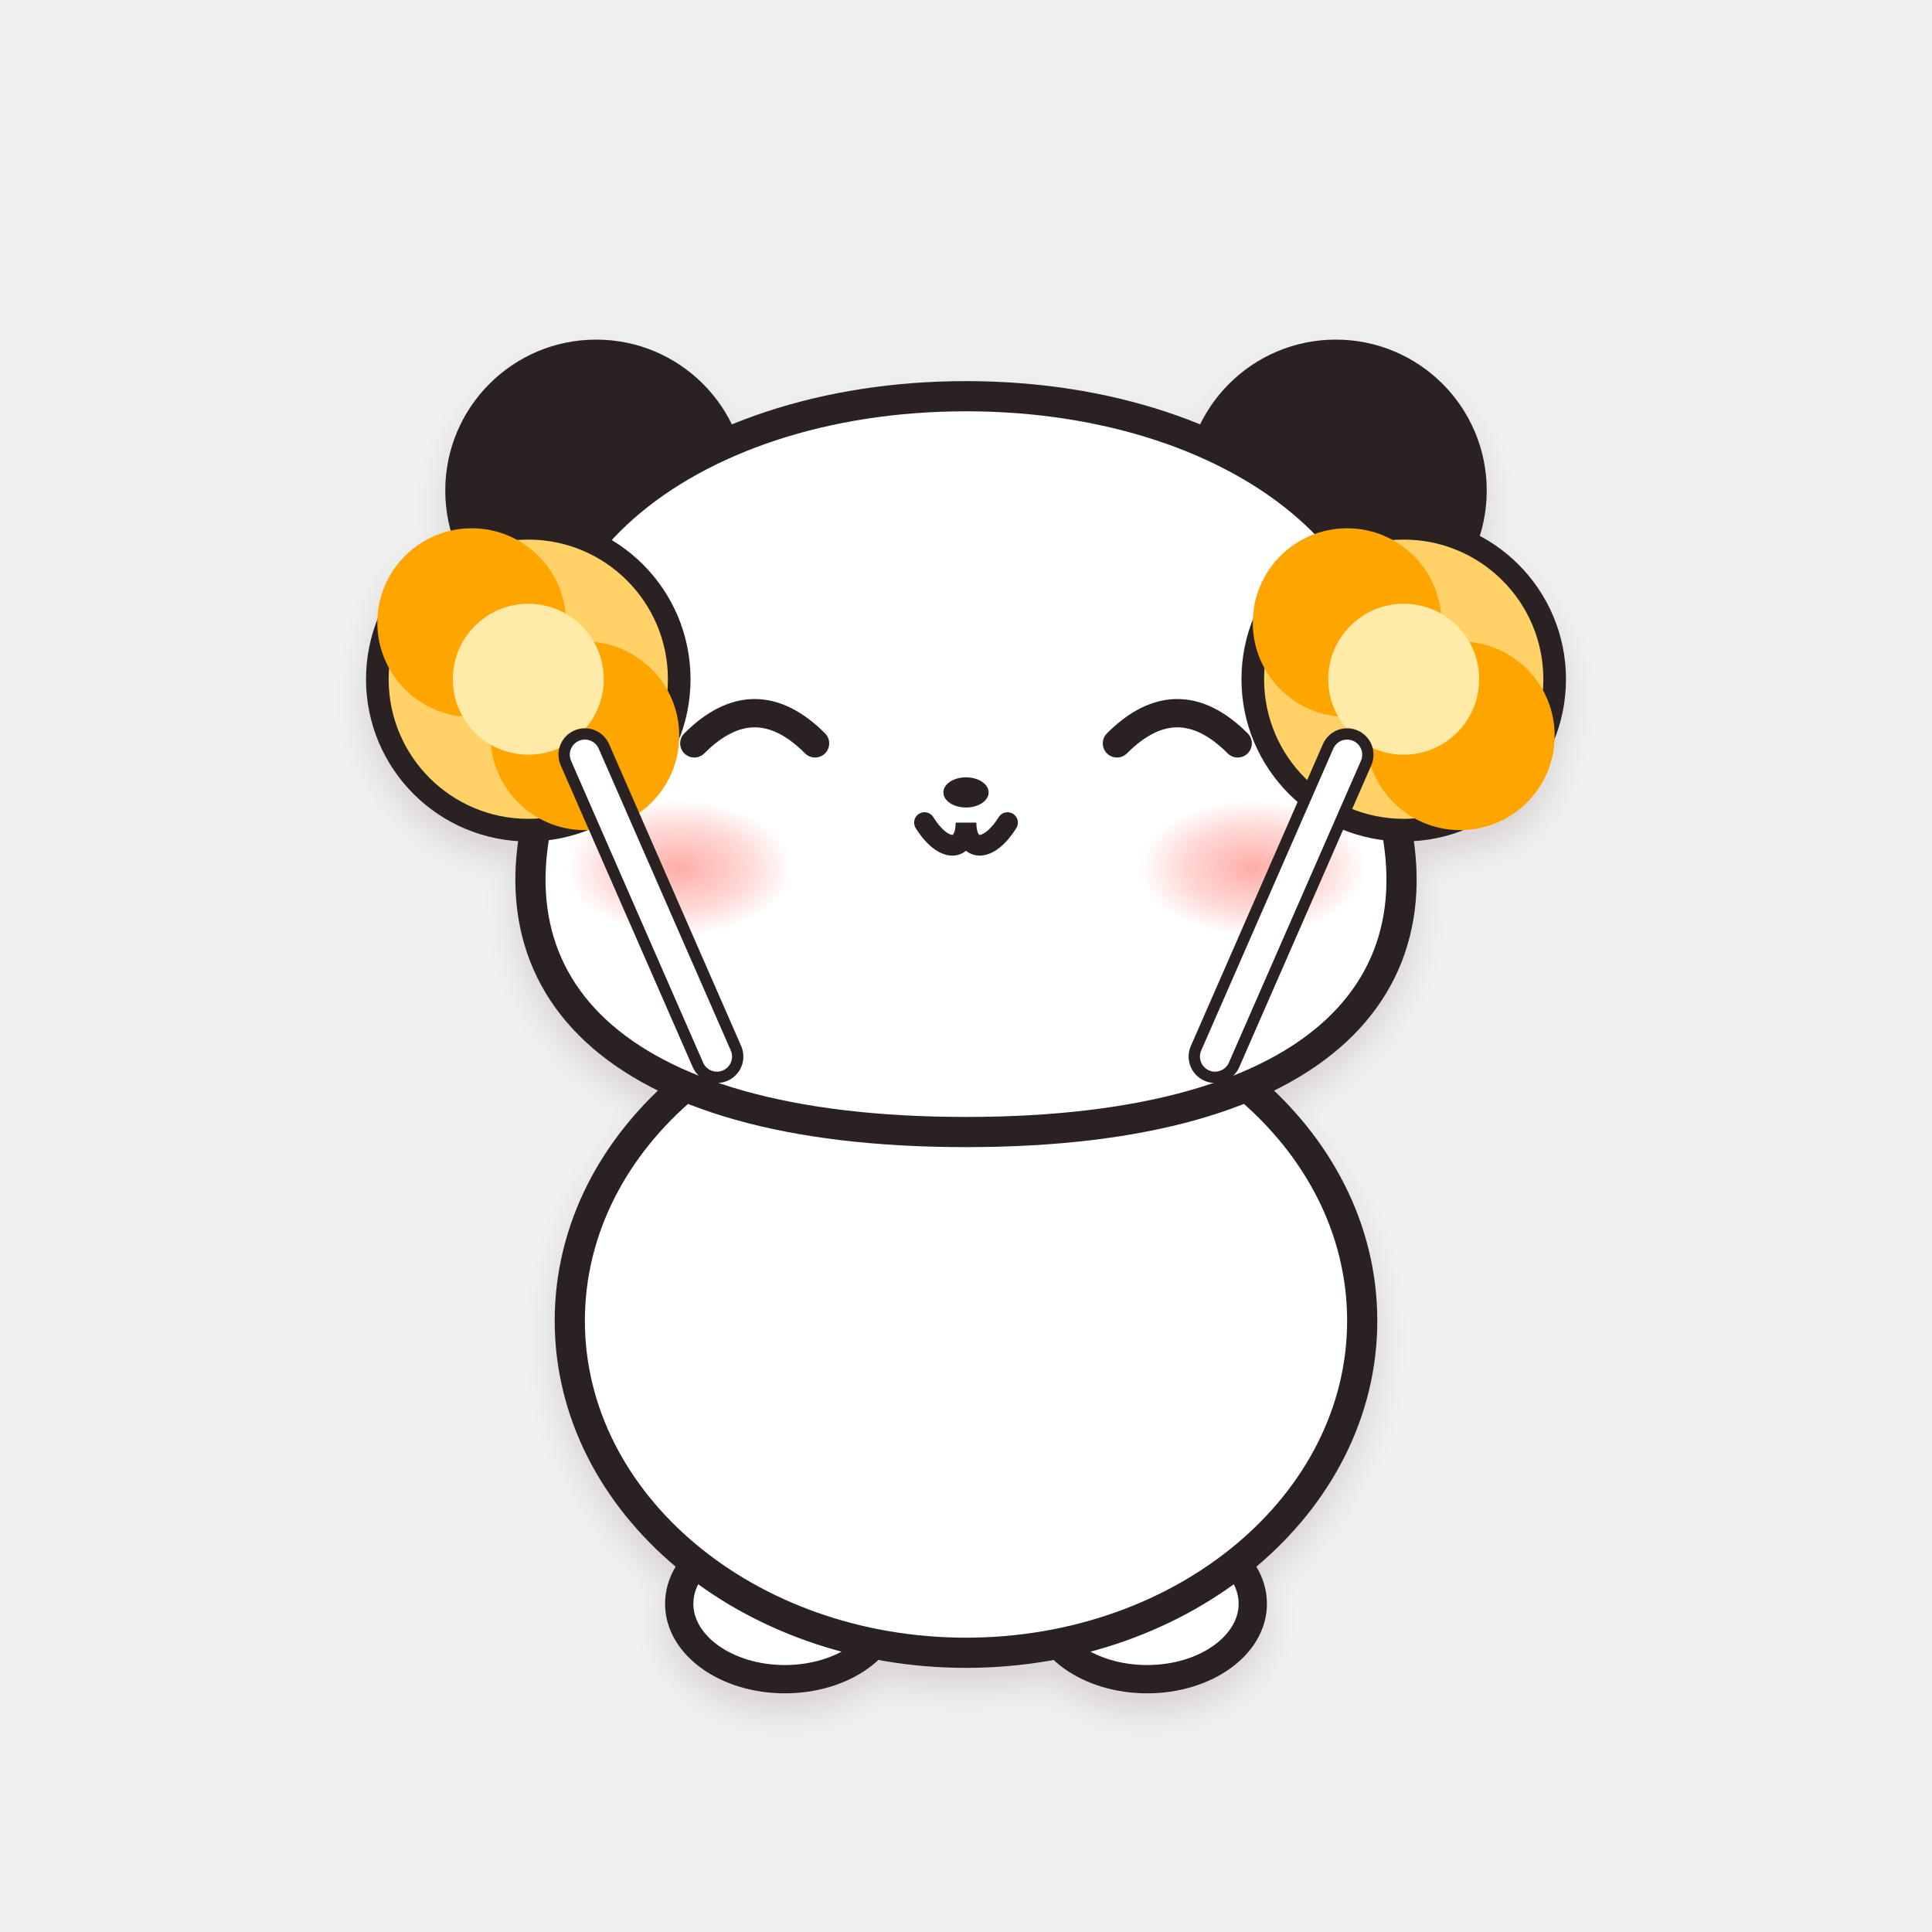
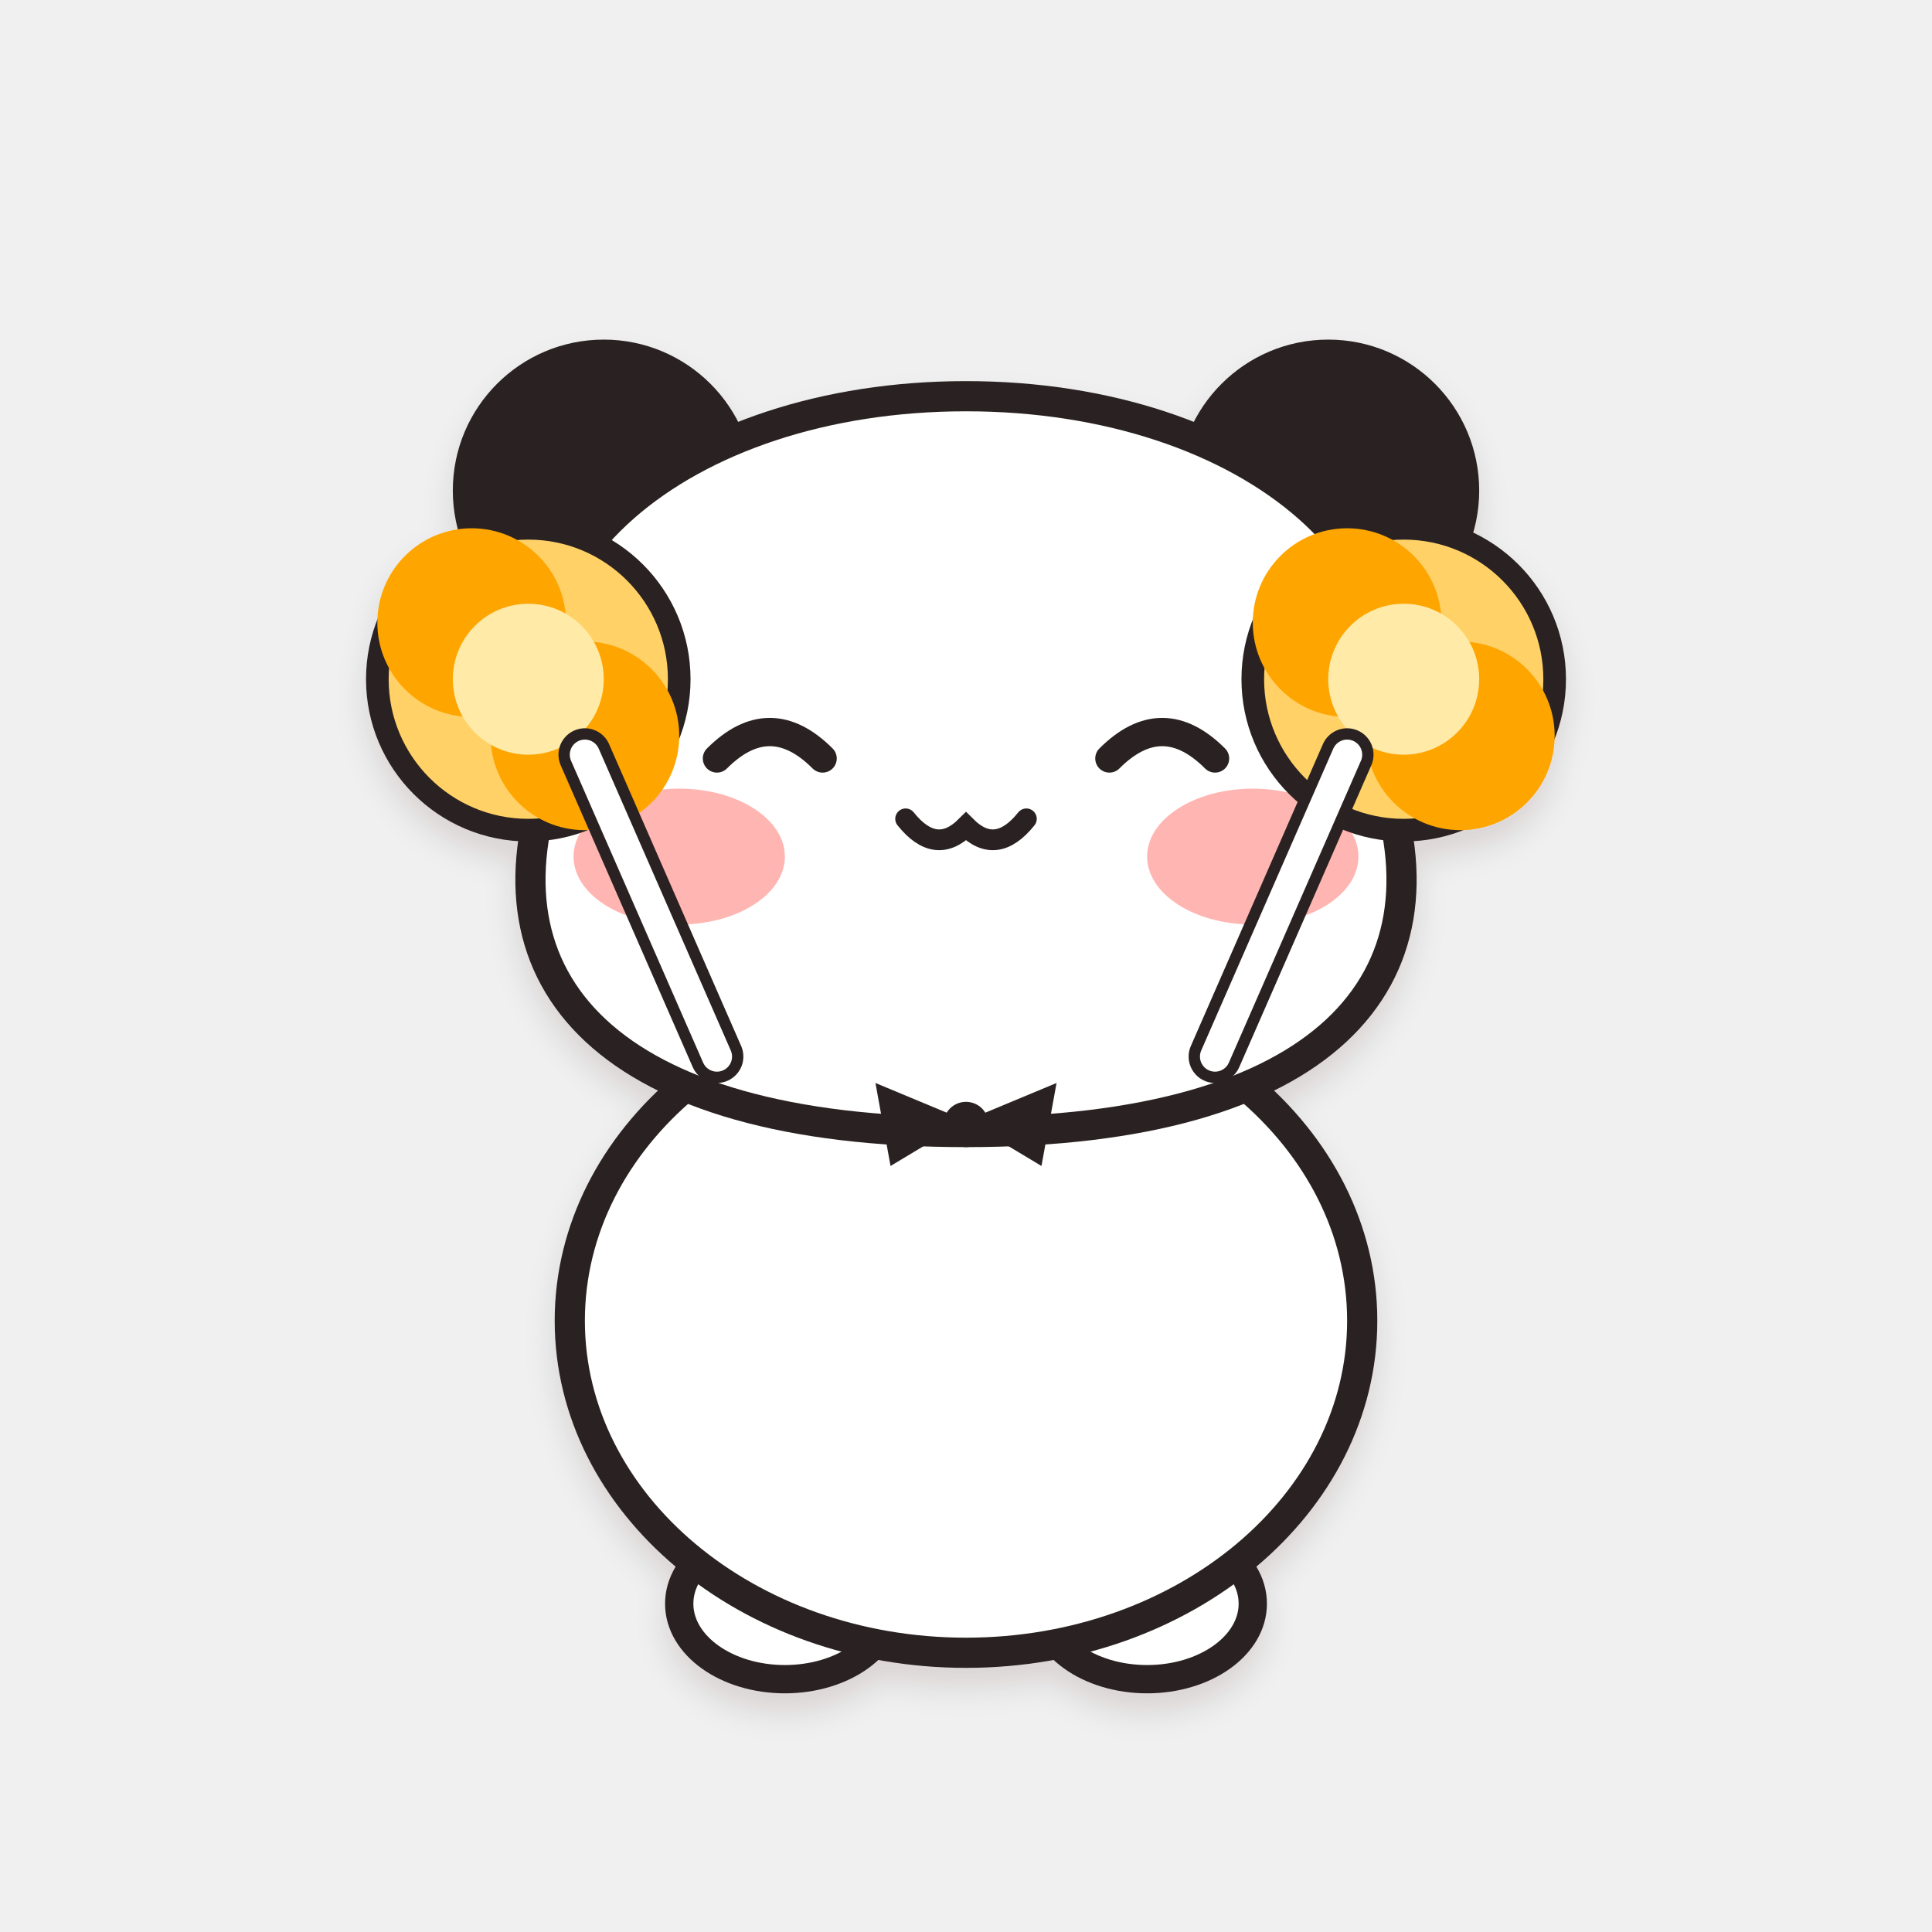
<svg xmlns="http://www.w3.org/2000/svg" viewBox="0 0 512 512" width="512" height="512">
  <defs>
    <radialGradient id="bubuBlush" cx="50%" cy="50%" r="50%">
      <stop offset="0%" stop-color="#FF9E99" stop-opacity="0.85" />
      <stop offset="60%" stop-color="#FFA8A3" stop-opacity="0.45" />
      <stop offset="100%" stop-color="#FFA8A3" stop-opacity="0" />
    </radialGradient>
    <radialGradient id="duduBlush" cx="50%" cy="50%" r="50%">
      <stop offset="0%" stop-color="#FF8E85" stop-opacity="0.85" />
      <stop offset="60%" stop-color="#FFA8A3" stop-opacity="0.4" />
      <stop offset="100%" stop-color="#FFA8A3" stop-opacity="0" />
    </radialGradient>
    <linearGradient id="heartPinkGrad" x1="0%" y1="0%" x2="0%" y2="100%">
      <stop offset="0%" stop-color="#FF758C" />
      <stop offset="100%" stop-color="#FF5277" />
    </linearGradient>
    <linearGradient id="heartRedGrad" x1="0%" y1="0%" x2="0%" y2="100%">
      <stop offset="0%" stop-color="#FF4B4B" />
      <stop offset="100%" stop-color="#D92027" />
    </linearGradient>
    <linearGradient id="bobaGrad" x1="0%" y1="0%" x2="0%" y2="100%">
      <stop offset="0%" stop-color="#F2D1A0" />
      <stop offset="100%" stop-color="#C59B6D" />
    </linearGradient>
    <linearGradient id="cloudGrad" x1="0%" y1="0%" x2="0%" y2="100%">
      <stop offset="0%" stop-color="#FFFFFF" />
      <stop offset="100%" stop-color="#E2F1FF" />
    </linearGradient>
    <linearGradient id="goldGrad" x1="0%" y1="0%" x2="100%" y2="100%">
      <stop offset="0%" stop-color="#FFE066" />
      <stop offset="100%" stop-color="#F59E0B" />
    </linearGradient>
    <filter id="softShadow" x="-15%" y="-15%" width="130%" height="130%">
      <feDropShadow dx="0" dy="5" stdDeviation="4" flood-color="#362213" flood-opacity="0.12" />
    </filter>
  </defs>
  <g filter="url(#softShadow)">
    <ellipse cx="208" cy="425" rx="28" ry="20" fill="#FFFFFF" stroke="#2B2421" stroke-width="7.5" />
    <ellipse cx="304" cy="425" rx="28" ry="20" fill="#FFFFFF" stroke="#2B2421" stroke-width="7.5" />
    <ellipse cx="256" cy="350" rx="105" ry="88" fill="#FFFFFF" stroke="#2B2421" stroke-width="8" />
-     <circle cx="158" cy="130" r="38" fill="#2B2421" stroke="#2B2421" stroke-width="4" />
-     <circle cx="354" cy="130" r="38" fill="#2B2421" stroke="#2B2421" stroke-width="4" />
+     <circle cx="160" cy="130" r="38" fill="#2B2421" stroke="#2B2421" stroke-width="4" />
+     <circle cx="352" cy="130" r="38" fill="#2B2421" stroke="#2B2421" stroke-width="4" />
    <path d="M 146 205              C 126 150, 181 105, 256 105              C 331 105, 386 150, 366 205              C 386 260, 351 300, 256 300              C 161 300, 126 260, 146 205 Z" fill="#FFFFFF" stroke="#2B2421" stroke-width="8" stroke-linejoin="round" />
-     <ellipse cx="180" cy="230" rx="30" ry="18" fill="url(#bubuBlush)" />
-     <ellipse cx="332" cy="230" rx="30" ry="18" fill="url(#bubuBlush)" />
-     <path d="M 184 197 Q 200 181 216 197" fill="none" stroke="#2B2421" stroke-width="7.5" stroke-linecap="round" />
-     <path d="M 296 197 Q 312 181 328 197" fill="none" stroke="#2B2421" stroke-width="7.5" stroke-linecap="round" />
-     <ellipse cx="256" cy="210" rx="6" ry="4" fill="#2B2421" />
-     <path d="M 245 218 C 250 226, 256 226, 256 218 C 256 226, 262 226, 267 218" fill="none" stroke="#2B2421" stroke-width="5.5" stroke-linecap="round" />
+     <ellipse cx="180" cy="227" rx="28" ry="18" fill="#FFA8A3" opacity="0.85" />
+     <ellipse cx="332" cy="227" rx="28" ry="18" fill="#FFA8A3" opacity="0.85" />
+     <path d="M 190 201 Q 204 187 218 201" fill="none" stroke="#2B2421" stroke-width="7.5" stroke-linecap="round" />
+     <path d="M 294 201 Q 308 187 322 201" fill="none" stroke="#2B2421" stroke-width="7.5" stroke-linecap="round" />
+     <path d="M 240 217 Q 248 227 256 219 Q 264 227 272 217" fill="none" stroke="#2B2421" stroke-width="5.5" stroke-linecap="round" />
+     <path d="M 256 297 L 232 287 L 236 309 Z M 256 297 L 280 287 L 276 309 Z" fill="#2B2421" />
+     <circle cx="256" cy="298" r="6" fill="#2B2421" />
    <g transform="translate(140, 180)">
      <circle cx="0" cy="0" r="40" fill="#FFD166" stroke="#2B2421" stroke-width="6" />
      <circle cx="-15" cy="-15" r="25" fill="#FFA502" />
      <circle cx="15" cy="15" r="25" fill="#FFA502" />
      <circle cx="0" cy="0" r="20" fill="#FFEAA7" />
    </g>
    <g transform="translate(372, 180)">
      <circle cx="0" cy="0" r="40" fill="#FFD166" stroke="#2B2421" stroke-width="6" />
      <circle cx="-15" cy="-15" r="25" fill="#FFA502" />
      <circle cx="15" cy="15" r="25" fill="#FFA502" />
      <circle cx="0" cy="0" r="20" fill="#FFEAA7" />
    </g>
    <path d="M 190 280 L 155 200" stroke="#2B2421" stroke-width="14" stroke-linecap="round" />
    <path d="M 190 280 L 155 200" stroke="#FFFFFF" stroke-width="8" stroke-linecap="round" />
    <path d="M 322 280 L 357 200" stroke="#2B2421" stroke-width="14" stroke-linecap="round" />
    <path d="M 322 280 L 357 200" stroke="#FFFFFF" stroke-width="8" stroke-linecap="round" />
  </g>
</svg>
